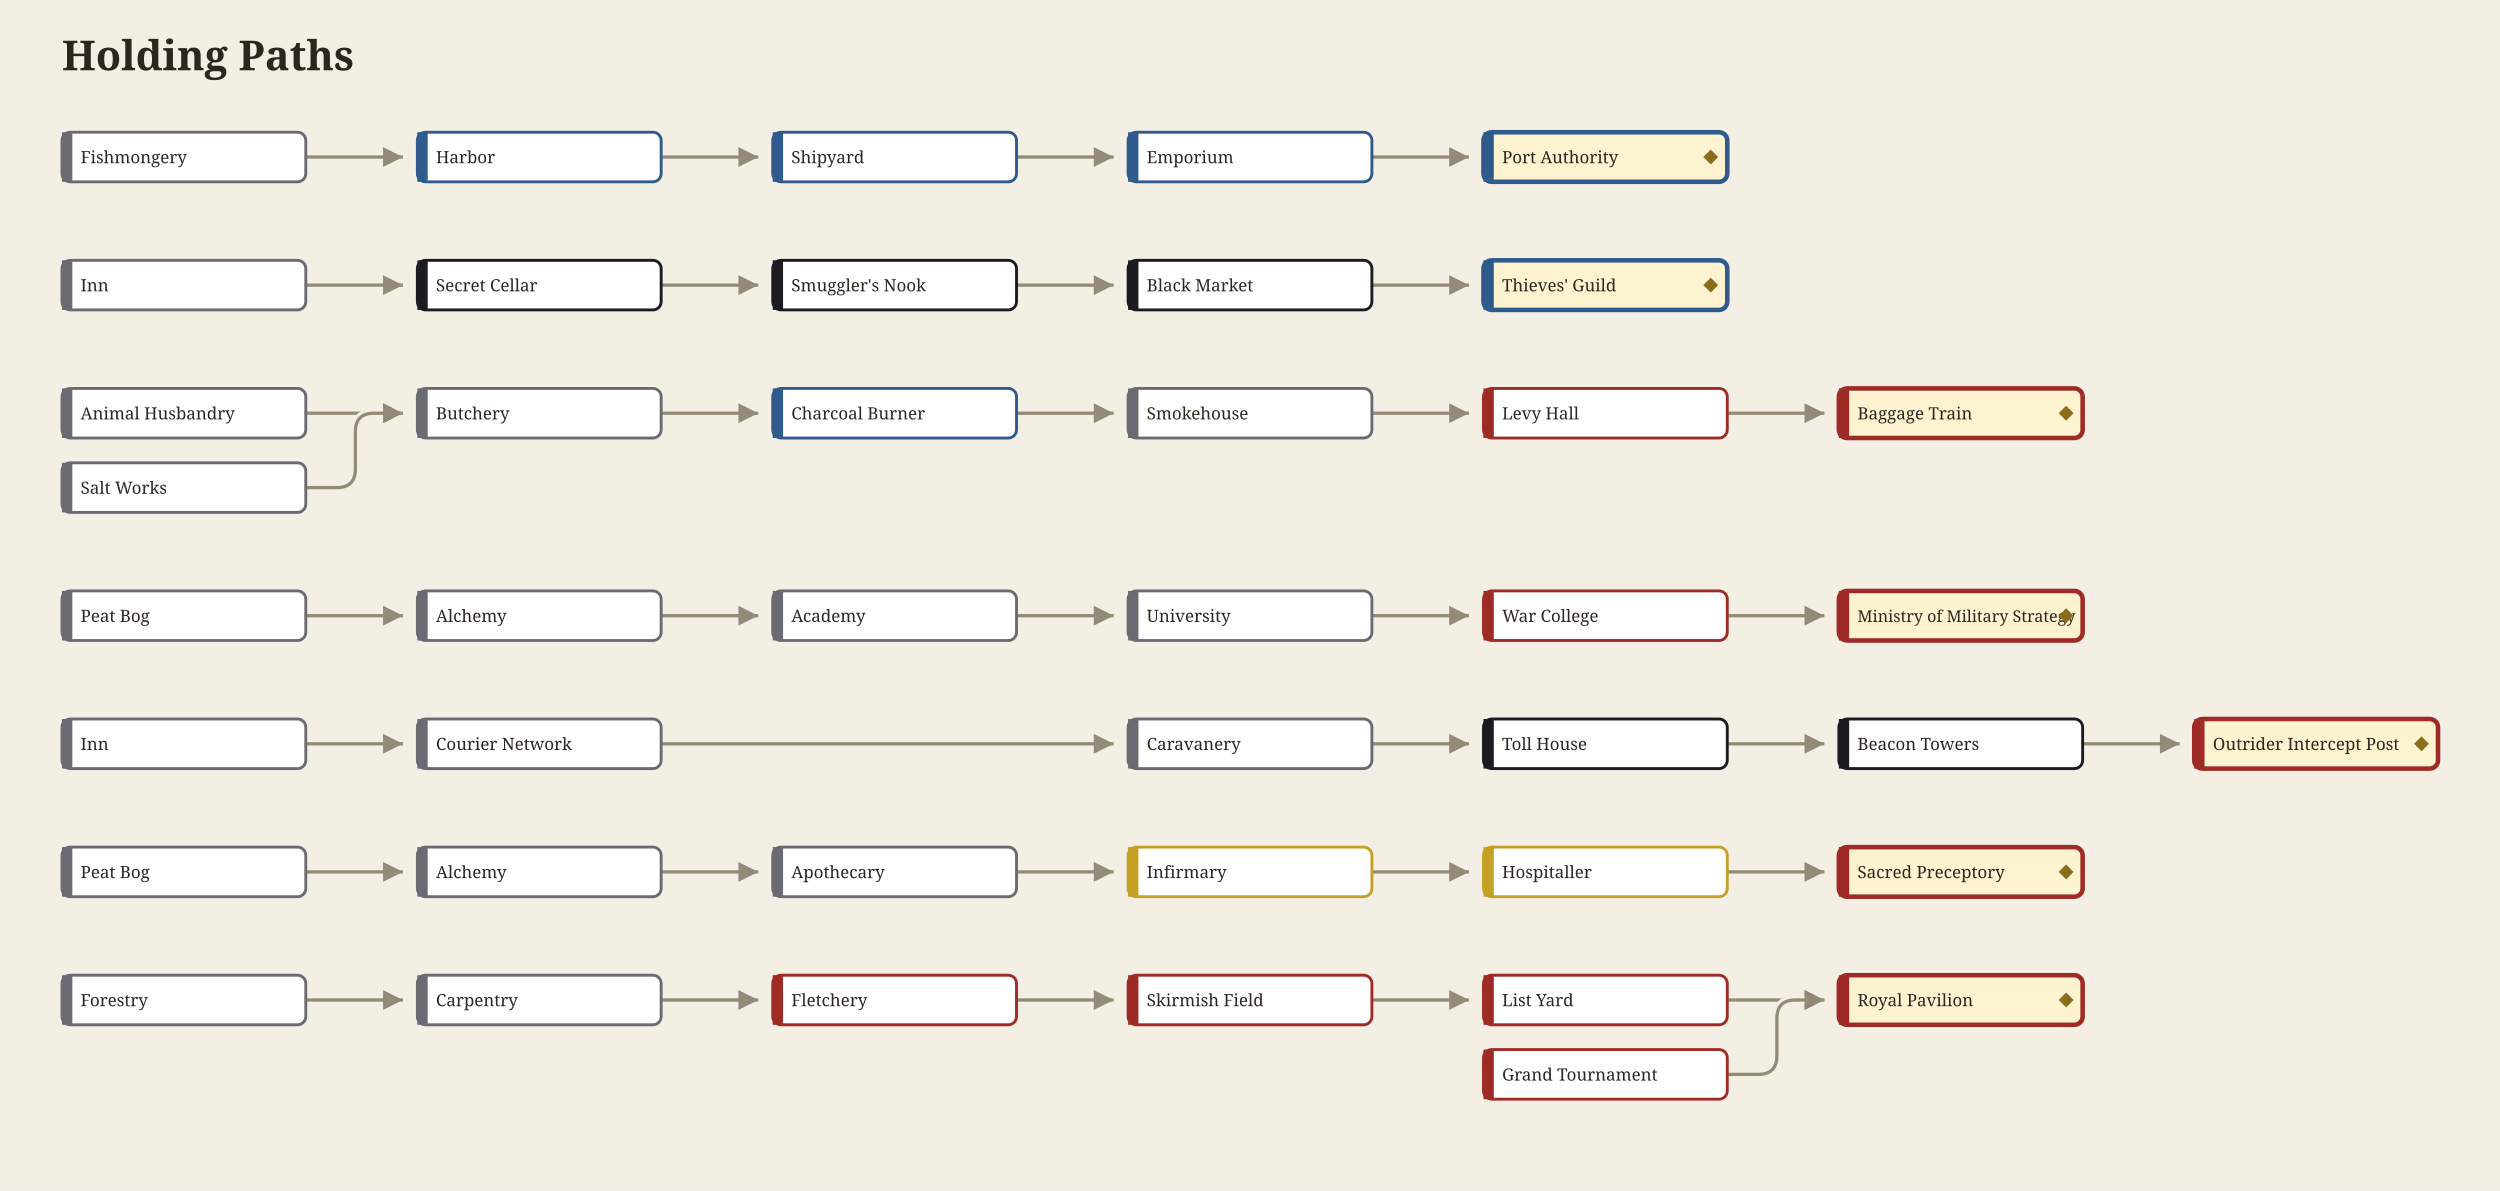
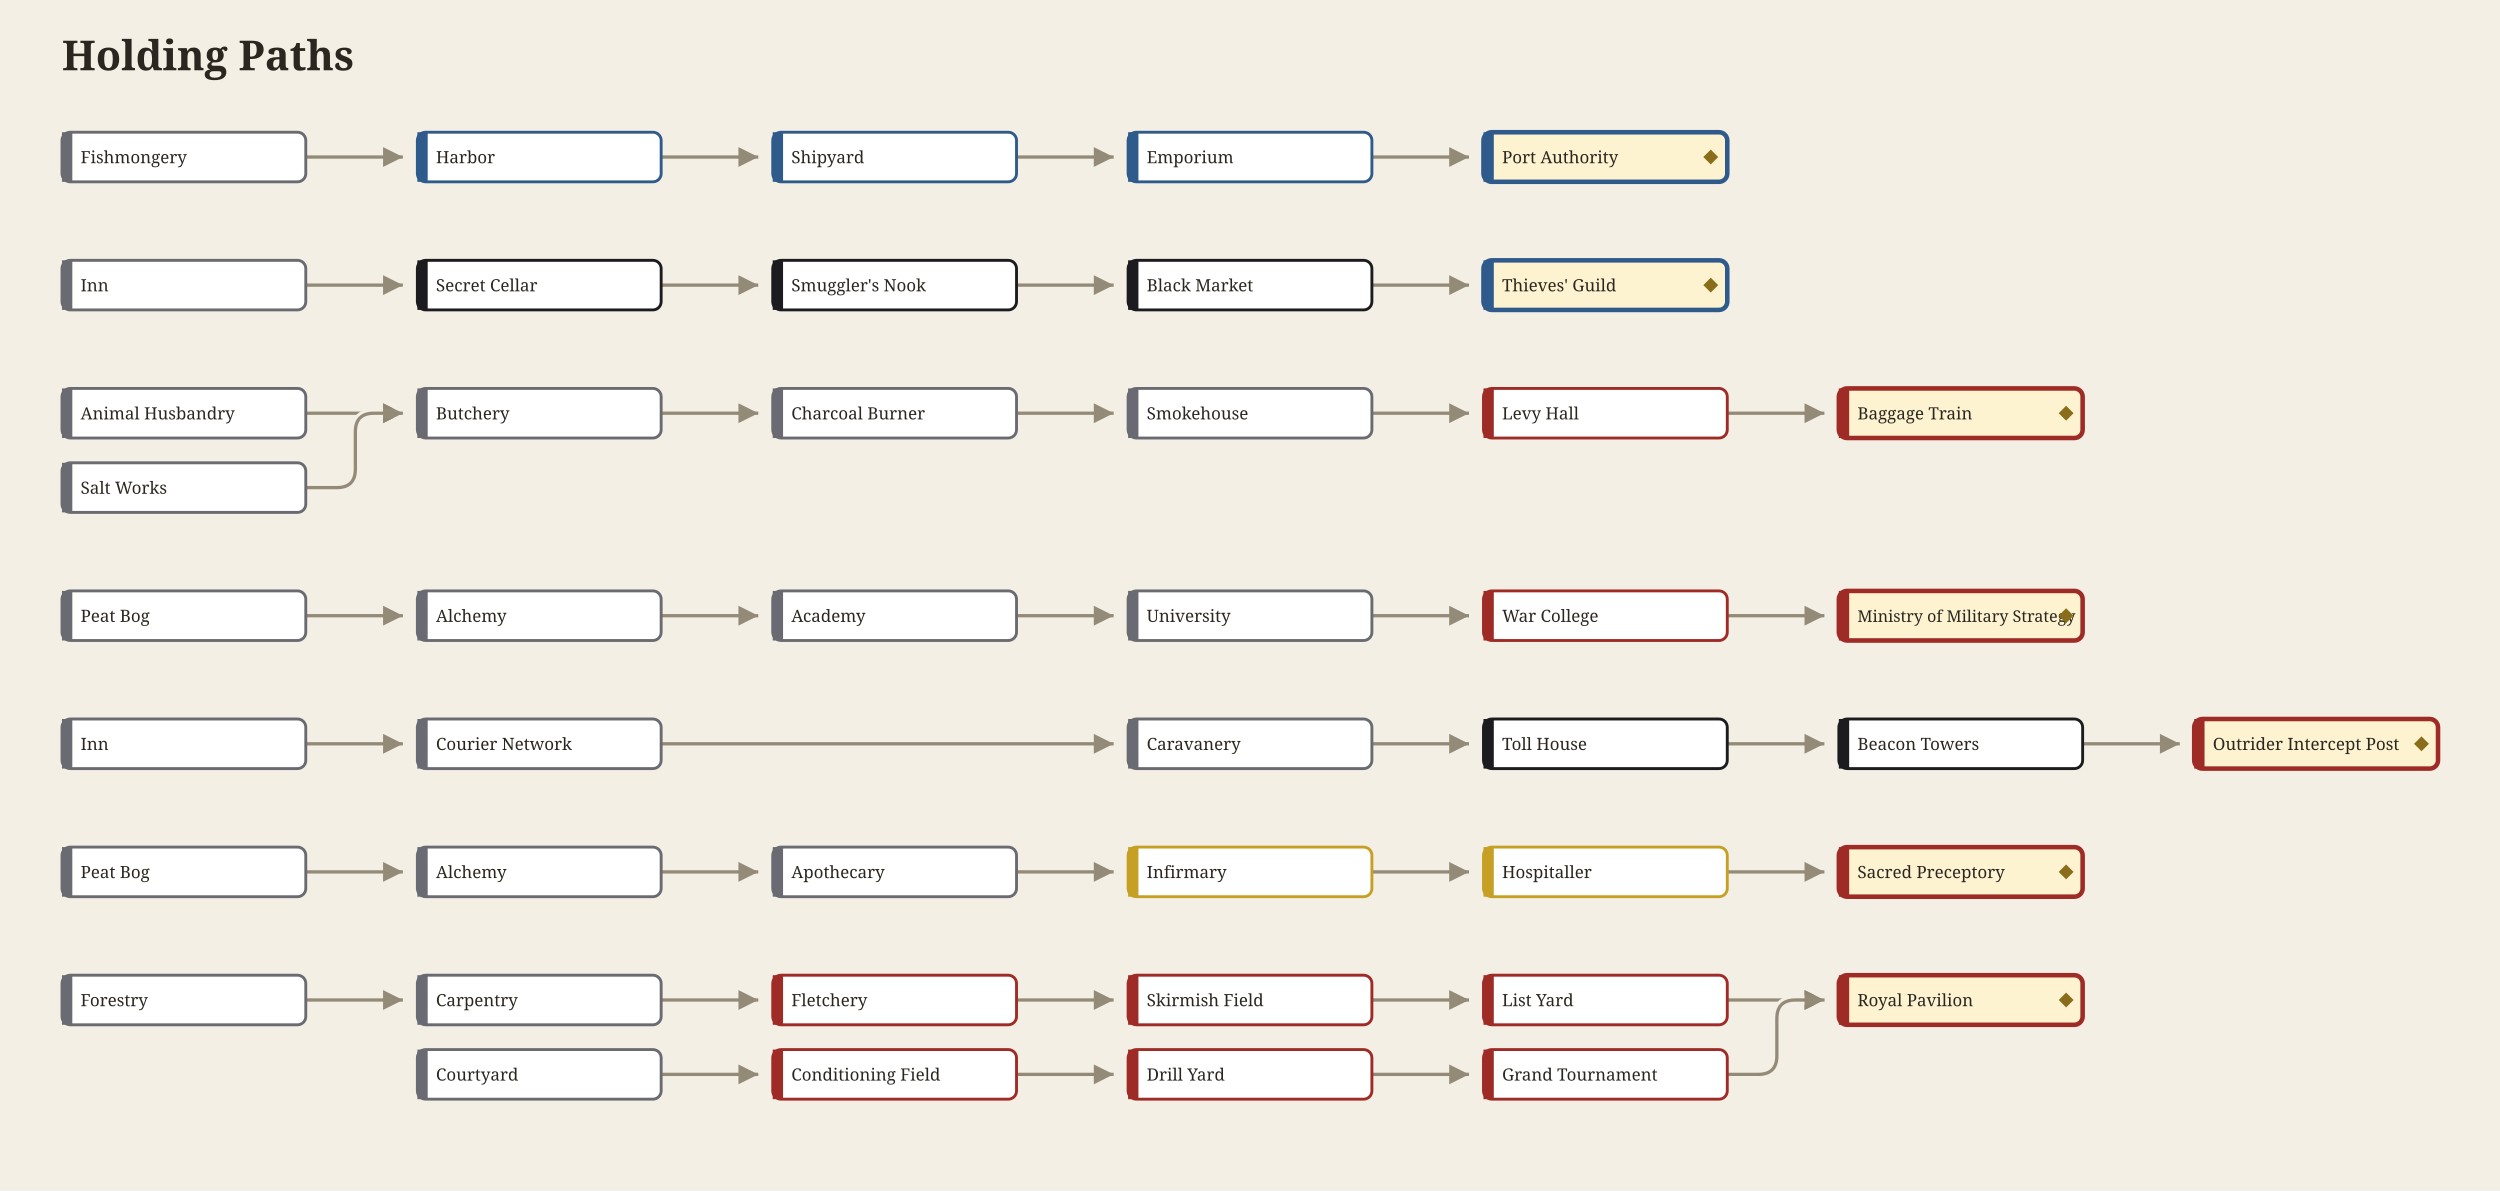
<svg xmlns="http://www.w3.org/2000/svg" width="1210" height="576" viewBox="0 0 1210 576" font-family="Georgia, serif">
  <rect width="1210" height="576" fill="#f4efe4" />
  <defs>
    <marker id="arw-2E5A8C" markerWidth="7" markerHeight="7" refX="6" refY="3" orient="auto">
      <path d="M0,0 L6,3 L0,6 Z" fill="#2E5A8C" />
    </marker>
    <marker id="arw-9E2B25" markerWidth="7" markerHeight="7" refX="6" refY="3" orient="auto">
      <path d="M0,0 L6,3 L0,6 Z" fill="#9E2B25" />
    </marker>
    <marker id="arw-1c9c8c" markerWidth="7" markerHeight="7" refX="6" refY="3" orient="auto">
      <path d="M0,0 L6,3 L0,6 Z" fill="#1c9c8c" />
    </marker>
    <marker id="arw-C6A024" markerWidth="7" markerHeight="7" refX="6" refY="3" orient="auto">
      <path d="M0,0 L6,3 L0,6 Z" fill="#C6A024" />
    </marker>
    <marker id="arw-6A3D8F" markerWidth="7" markerHeight="7" refX="6" refY="3" orient="auto">
      <path d="M0,0 L6,3 L0,6 Z" fill="#6A3D8F" />
    </marker>
    <marker id="arw-CC6A1A" markerWidth="7" markerHeight="7" refX="6" refY="3" orient="auto">
      <path d="M0,0 L6,3 L0,6 Z" fill="#CC6A1A" />
    </marker>
    <marker id="arw-3a7d3a" markerWidth="7" markerHeight="7" refX="6" refY="3" orient="auto">
      <path d="M0,0 L6,3 L0,6 Z" fill="#3a7d3a" />
    </marker>
    <marker id="arw-b5347a" markerWidth="7" markerHeight="7" refX="6" refY="3" orient="auto">
      <path d="M0,0 L6,3 L0,6 Z" fill="#b5347a" />
    </marker>
    <marker id="arw-2b6f9e" markerWidth="7" markerHeight="7" refX="6" refY="3" orient="auto">
      <path d="M0,0 L6,3 L0,6 Z" fill="#2b6f9e" />
    </marker>
    <marker id="arw-8a6d1a" markerWidth="7" markerHeight="7" refX="6" refY="3" orient="auto">
      <path d="M0,0 L6,3 L0,6 Z" fill="#8a6d1a" />
    </marker>
    <marker id="arw-5f5647" markerWidth="7" markerHeight="7" refX="6" refY="3" orient="auto">
      <path d="M0,0 L6,3 L0,6 Z" fill="#5f5647" />
    </marker>
    <marker id="arw-7a2ea0" markerWidth="7" markerHeight="7" refX="6" refY="3" orient="auto">
      <path d="M0,0 L6,3 L0,6 Z" fill="#7a2ea0" />
    </marker>
    <marker id="arw-0f8a7e" markerWidth="7" markerHeight="7" refX="6" refY="3" orient="auto">
      <path d="M0,0 L6,3 L0,6 Z" fill="#0f8a7e" />
    </marker>
    <marker id="arw-a83232" markerWidth="7" markerHeight="7" refX="6" refY="3" orient="auto">
      <path d="M0,0 L6,3 L0,6 Z" fill="#a83232" />
    </marker>
    <marker id="arw-8f8672" markerWidth="7" markerHeight="7" refX="6" refY="3" orient="auto">
      <path d="M0,0 L6,3 L0,6 Z" fill="#8f8672" />
    </marker>
  </defs>
  <text x="30" y="34" font-size="20" font-weight="bold" fill="#2b2620">Holding Paths</text>
  <path d="M148,76 L195,76" fill="none" stroke="#f4efe4" stroke-width="4.6" opacity="1" />
  <path d="M148,76 L195,76" fill="none" stroke="#8f8672" stroke-width="1.6" opacity="0.95" marker-end="url(#arw-8f8672)" />
  <path d="M320,76 L367,76" fill="none" stroke="#f4efe4" stroke-width="4.6" opacity="1" />
  <path d="M320,76 L367,76" fill="none" stroke="#8f8672" stroke-width="1.6" opacity="0.95" marker-end="url(#arw-8f8672)" />
  <path d="M492,76 L539,76" fill="none" stroke="#f4efe4" stroke-width="4.6" opacity="1" />
  <path d="M492,76 L539,76" fill="none" stroke="#8f8672" stroke-width="1.6" opacity="0.95" marker-end="url(#arw-8f8672)" />
  <path d="M664,76 L711,76" fill="none" stroke="#f4efe4" stroke-width="4.6" opacity="1" />
  <path d="M664,76 L711,76" fill="none" stroke="#8f8672" stroke-width="1.6" opacity="0.95" marker-end="url(#arw-8f8672)" />
  <rect x="30" y="64" width="118" height="24" rx="4" fill="#ffffff" stroke="#6a6a72" stroke-width="1.4" />
  <rect x="30" y="64" width="5" height="24" fill="#6a6a72" />
  <text x="39" y="79" font-size="8.2" fill="#2b2620">Fishmongery</text>
  <rect x="202" y="64" width="118" height="24" rx="4" fill="#ffffff" stroke="#2E5A8C" stroke-width="1.4" />
  <rect x="202" y="64" width="5" height="24" fill="#2E5A8C" />
  <text x="211" y="79" font-size="8.2" fill="#2b2620">Harbor</text>
  <rect x="374" y="64" width="118" height="24" rx="4" fill="#ffffff" stroke="#2E5A8C" stroke-width="1.4" />
  <rect x="374" y="64" width="5" height="24" fill="#2E5A8C" />
  <text x="383" y="79" font-size="8.2" fill="#2b2620">Shipyard</text>
  <rect x="546" y="64" width="118" height="24" rx="4" fill="#ffffff" stroke="#2E5A8C" stroke-width="1.4" />
  <rect x="546" y="64" width="5" height="24" fill="#2E5A8C" />
  <text x="555" y="79" font-size="8.2" fill="#2b2620">Emporium</text>
  <rect x="718" y="64" width="118" height="24" rx="4" fill="#fdf3d0" stroke="#2E5A8C" stroke-width="2.2" />
  <rect x="718" y="64" width="5" height="24" fill="#2E5A8C" />
  <text x="727" y="79" font-size="8.2" fill="#2b2620">Port Authority</text>
  <polygon points="828.0,72.4 831.6,76.0 828.0,79.6 824.4,76.0" fill="#8a6d1a" />
  <path d="M148,138 L195,138" fill="none" stroke="#f4efe4" stroke-width="4.6" opacity="1" />
  <path d="M148,138 L195,138" fill="none" stroke="#8f8672" stroke-width="1.6" opacity="0.95" marker-end="url(#arw-8f8672)" />
  <path d="M320,138 L367,138" fill="none" stroke="#f4efe4" stroke-width="4.6" opacity="1" />
  <path d="M320,138 L367,138" fill="none" stroke="#8f8672" stroke-width="1.6" opacity="0.95" marker-end="url(#arw-8f8672)" />
  <path d="M492,138 L539,138" fill="none" stroke="#f4efe4" stroke-width="4.6" opacity="1" />
  <path d="M492,138 L539,138" fill="none" stroke="#8f8672" stroke-width="1.6" opacity="0.95" marker-end="url(#arw-8f8672)" />
  <path d="M664,138 L711,138" fill="none" stroke="#f4efe4" stroke-width="4.6" opacity="1" />
  <path d="M664,138 L711,138" fill="none" stroke="#8f8672" stroke-width="1.6" opacity="0.95" marker-end="url(#arw-8f8672)" />
  <rect x="30" y="126" width="118" height="24" rx="4" fill="#ffffff" stroke="#6a6a72" stroke-width="1.4" />
  <rect x="30" y="126" width="5" height="24" fill="#6a6a72" />
  <text x="39" y="141" font-size="8.2" fill="#2b2620">Inn</text>
  <rect x="202" y="126" width="118" height="24" rx="4" fill="#ffffff" stroke="#1c1c20" stroke-width="1.4" />
  <rect x="202" y="126" width="5" height="24" fill="#1c1c20" />
  <text x="211" y="141" font-size="8.2" fill="#2b2620">Secret Cellar</text>
  <rect x="374" y="126" width="118" height="24" rx="4" fill="#ffffff" stroke="#1c1c20" stroke-width="1.4" />
  <rect x="374" y="126" width="5" height="24" fill="#1c1c20" />
  <text x="383" y="141" font-size="8.2" fill="#2b2620">Smuggler's Nook</text>
  <rect x="546" y="126" width="118" height="24" rx="4" fill="#ffffff" stroke="#1c1c20" stroke-width="1.4" />
  <rect x="546" y="126" width="5" height="24" fill="#1c1c20" />
  <text x="555" y="141" font-size="8.2" fill="#2b2620">Black Market</text>
  <rect x="718" y="126" width="118" height="24" rx="4" fill="#fdf3d0" stroke="#2E5A8C" stroke-width="2.2" />
  <rect x="718" y="126" width="5" height="24" fill="#2E5A8C" />
  <text x="727" y="141" font-size="8.2" fill="#2b2620">Thieves' Guild</text>
  <polygon points="828.0,134.4 831.6,138.0 828.0,141.6 824.4,138.0" fill="#8a6d1a" />
  <path d="M148,200 L195,200" fill="none" stroke="#f4efe4" stroke-width="4.6" opacity="1" />
  <path d="M148,200 L195,200" fill="none" stroke="#8f8672" stroke-width="1.6" opacity="0.95" marker-end="url(#arw-8f8672)" />
  <path d="M148,236 L163,236 Q172,236 172,227 L172,209 Q172,200 181,200 L195,200" fill="none" stroke="#f4efe4" stroke-width="4.6" opacity="1" />
  <path d="M148,236 L163,236 Q172,236 172,227 L172,209 Q172,200 181,200 L195,200" fill="none" stroke="#8f8672" stroke-width="1.6" opacity="0.95" marker-end="url(#arw-8f8672)" />
  <path d="M320,200 L367,200" fill="none" stroke="#f4efe4" stroke-width="4.6" opacity="1" />
  <path d="M320,200 L367,200" fill="none" stroke="#8f8672" stroke-width="1.6" opacity="0.95" marker-end="url(#arw-8f8672)" />
  <path d="M492,200 L539,200" fill="none" stroke="#f4efe4" stroke-width="4.6" opacity="1" />
  <path d="M492,200 L539,200" fill="none" stroke="#8f8672" stroke-width="1.6" opacity="0.95" marker-end="url(#arw-8f8672)" />
  <path d="M664,200 L711,200" fill="none" stroke="#f4efe4" stroke-width="4.6" opacity="1" />
  <path d="M664,200 L711,200" fill="none" stroke="#8f8672" stroke-width="1.6" opacity="0.95" marker-end="url(#arw-8f8672)" />
  <path d="M836,200 L883,200" fill="none" stroke="#f4efe4" stroke-width="4.6" opacity="1" />
  <path d="M836,200 L883,200" fill="none" stroke="#8f8672" stroke-width="1.6" opacity="0.95" marker-end="url(#arw-8f8672)" />
  <rect x="30" y="188" width="118" height="24" rx="4" fill="#ffffff" stroke="#6a6a72" stroke-width="1.4" />
  <rect x="30" y="188" width="5" height="24" fill="#6a6a72" />
  <text x="39" y="203" font-size="8.2" fill="#2b2620">Animal Husbandry</text>
  <rect x="30" y="224" width="118" height="24" rx="4" fill="#ffffff" stroke="#6a6a72" stroke-width="1.4" />
  <rect x="30" y="224" width="5" height="24" fill="#6a6a72" />
  <text x="39" y="239" font-size="8.2" fill="#2b2620">Salt Works</text>
  <rect x="202" y="188" width="118" height="24" rx="4" fill="#ffffff" stroke="#6a6a72" stroke-width="1.4" />
  <rect x="202" y="188" width="5" height="24" fill="#6a6a72" />
  <text x="211" y="203" font-size="8.2" fill="#2b2620">Butchery</text>
-   <rect x="374" y="188" width="118" height="24" rx="4" fill="#ffffff" stroke="#2E5A8C" stroke-width="1.4" />
-   <rect x="374" y="188" width="5" height="24" fill="#2E5A8C" />
+   <rect x="374" y="188" width="118" height="24" rx="4" fill="#ffffff" stroke="#6a6a72" stroke-width="1.4" />
+   <rect x="374" y="188" width="5" height="24" fill="#6a6a72" />
  <text x="383" y="203" font-size="8.2" fill="#2b2620">Charcoal Burner</text>
  <rect x="546" y="188" width="118" height="24" rx="4" fill="#ffffff" stroke="#6a6a72" stroke-width="1.4" />
  <rect x="546" y="188" width="5" height="24" fill="#6a6a72" />
  <text x="555" y="203" font-size="8.2" fill="#2b2620">Smokehouse</text>
  <rect x="718" y="188" width="118" height="24" rx="4" fill="#ffffff" stroke="#9E2B25" stroke-width="1.4" />
  <rect x="718" y="188" width="5" height="24" fill="#9E2B25" />
  <text x="727" y="203" font-size="8.2" fill="#2b2620">Levy Hall</text>
  <rect x="890" y="188" width="118" height="24" rx="4" fill="#fdf3d0" stroke="#9E2B25" stroke-width="2.2" />
  <rect x="890" y="188" width="5" height="24" fill="#9E2B25" />
  <text x="899" y="203" font-size="8.2" fill="#2b2620">Baggage Train</text>
  <polygon points="1000.0,196.4 1003.6,200.0 1000.0,203.6 996.4,200.0" fill="#8a6d1a" />
  <path d="M148,298 L195,298" fill="none" stroke="#f4efe4" stroke-width="4.6" opacity="1" />
  <path d="M148,298 L195,298" fill="none" stroke="#8f8672" stroke-width="1.6" opacity="0.95" marker-end="url(#arw-8f8672)" />
  <path d="M320,298 L367,298" fill="none" stroke="#f4efe4" stroke-width="4.6" opacity="1" />
  <path d="M320,298 L367,298" fill="none" stroke="#8f8672" stroke-width="1.6" opacity="0.95" marker-end="url(#arw-8f8672)" />
  <path d="M492,298 L539,298" fill="none" stroke="#f4efe4" stroke-width="4.6" opacity="1" />
  <path d="M492,298 L539,298" fill="none" stroke="#8f8672" stroke-width="1.6" opacity="0.95" marker-end="url(#arw-8f8672)" />
  <path d="M664,298 L711,298" fill="none" stroke="#f4efe4" stroke-width="4.6" opacity="1" />
  <path d="M664,298 L711,298" fill="none" stroke="#8f8672" stroke-width="1.6" opacity="0.95" marker-end="url(#arw-8f8672)" />
  <path d="M836,298 L883,298" fill="none" stroke="#f4efe4" stroke-width="4.6" opacity="1" />
  <path d="M836,298 L883,298" fill="none" stroke="#8f8672" stroke-width="1.6" opacity="0.95" marker-end="url(#arw-8f8672)" />
  <rect x="30" y="286" width="118" height="24" rx="4" fill="#ffffff" stroke="#6a6a72" stroke-width="1.4" />
  <rect x="30" y="286" width="5" height="24" fill="#6a6a72" />
  <text x="39" y="301" font-size="8.2" fill="#2b2620">Peat Bog</text>
  <rect x="202" y="286" width="118" height="24" rx="4" fill="#ffffff" stroke="#6a6a72" stroke-width="1.4" />
  <rect x="202" y="286" width="5" height="24" fill="#6a6a72" />
  <text x="211" y="301" font-size="8.2" fill="#2b2620">Alchemy</text>
  <rect x="374" y="286" width="118" height="24" rx="4" fill="#ffffff" stroke="#6a6a72" stroke-width="1.4" />
  <rect x="374" y="286" width="5" height="24" fill="#6a6a72" />
  <text x="383" y="301" font-size="8.2" fill="#2b2620">Academy</text>
  <rect x="546" y="286" width="118" height="24" rx="4" fill="#ffffff" stroke="#6a6a72" stroke-width="1.4" />
  <rect x="546" y="286" width="5" height="24" fill="#6a6a72" />
  <text x="555" y="301" font-size="8.2" fill="#2b2620">University</text>
  <rect x="718" y="286" width="118" height="24" rx="4" fill="#ffffff" stroke="#9E2B25" stroke-width="1.4" />
  <rect x="718" y="286" width="5" height="24" fill="#9E2B25" />
  <text x="727" y="301" font-size="8.2" fill="#2b2620">War College</text>
  <rect x="890" y="286" width="118" height="24" rx="4" fill="#fdf3d0" stroke="#9E2B25" stroke-width="2.2" />
  <rect x="890" y="286" width="5" height="24" fill="#9E2B25" />
  <text x="899" y="301" font-size="7.8" fill="#2b2620">Ministry of Military Strategy</text>
  <polygon points="1000.0,294.4 1003.6,298.0 1000.0,301.6 996.4,298.0" fill="#8a6d1a" />
  <path d="M148,360 L195,360" fill="none" stroke="#f4efe4" stroke-width="4.6" opacity="1" />
  <path d="M148,360 L195,360" fill="none" stroke="#8f8672" stroke-width="1.6" opacity="0.95" marker-end="url(#arw-8f8672)" />
  <path d="M320,360 L539,360" fill="none" stroke="#f4efe4" stroke-width="4.6" opacity="1" />
  <path d="M320,360 L539,360" fill="none" stroke="#8f8672" stroke-width="1.6" opacity="0.95" marker-end="url(#arw-8f8672)" />
  <path d="M664,360 L711,360" fill="none" stroke="#f4efe4" stroke-width="4.6" opacity="1" />
  <path d="M664,360 L711,360" fill="none" stroke="#8f8672" stroke-width="1.6" opacity="0.95" marker-end="url(#arw-8f8672)" />
  <path d="M836,360 L883,360" fill="none" stroke="#f4efe4" stroke-width="4.6" opacity="1" />
  <path d="M836,360 L883,360" fill="none" stroke="#8f8672" stroke-width="1.6" opacity="0.95" marker-end="url(#arw-8f8672)" />
  <path d="M1008,360 L1055,360" fill="none" stroke="#f4efe4" stroke-width="4.6" opacity="1" />
  <path d="M1008,360 L1055,360" fill="none" stroke="#8f8672" stroke-width="1.6" opacity="0.95" marker-end="url(#arw-8f8672)" />
  <rect x="30" y="348" width="118" height="24" rx="4" fill="#ffffff" stroke="#6a6a72" stroke-width="1.4" />
  <rect x="30" y="348" width="5" height="24" fill="#6a6a72" />
  <text x="39" y="363" font-size="8.2" fill="#2b2620">Inn</text>
  <rect x="202" y="348" width="118" height="24" rx="4" fill="#ffffff" stroke="#6a6a72" stroke-width="1.4" />
  <rect x="202" y="348" width="5" height="24" fill="#6a6a72" />
  <text x="211" y="363" font-size="8.2" fill="#2b2620">Courier Network</text>
  <rect x="546" y="348" width="118" height="24" rx="4" fill="#ffffff" stroke="#6a6a72" stroke-width="1.4" />
  <rect x="546" y="348" width="5" height="24" fill="#6a6a72" />
  <text x="555" y="363" font-size="8.2" fill="#2b2620">Caravanery</text>
  <rect x="718" y="348" width="118" height="24" rx="4" fill="#ffffff" stroke="#1c1c20" stroke-width="1.4" />
  <rect x="718" y="348" width="5" height="24" fill="#1c1c20" />
  <text x="727" y="363" font-size="8.2" fill="#2b2620">Toll House</text>
  <rect x="890" y="348" width="118" height="24" rx="4" fill="#ffffff" stroke="#1c1c20" stroke-width="1.4" />
  <rect x="890" y="348" width="5" height="24" fill="#1c1c20" />
  <text x="899" y="363" font-size="8.2" fill="#2b2620">Beacon Towers</text>
  <rect x="1062" y="348" width="118" height="24" rx="4" fill="#fdf3d0" stroke="#9E2B25" stroke-width="2.2" />
  <rect x="1062" y="348" width="5" height="24" fill="#9E2B25" />
  <text x="1071" y="363" font-size="8.2" fill="#2b2620">Outrider Intercept Post</text>
  <polygon points="1172.0,356.4 1175.6,360.0 1172.0,363.6 1168.4,360.0" fill="#8a6d1a" />
  <path d="M148,422 L195,422" fill="none" stroke="#f4efe4" stroke-width="4.6" opacity="1" />
  <path d="M148,422 L195,422" fill="none" stroke="#8f8672" stroke-width="1.6" opacity="0.95" marker-end="url(#arw-8f8672)" />
  <path d="M320,422 L367,422" fill="none" stroke="#f4efe4" stroke-width="4.6" opacity="1" />
  <path d="M320,422 L367,422" fill="none" stroke="#8f8672" stroke-width="1.6" opacity="0.95" marker-end="url(#arw-8f8672)" />
  <path d="M492,422 L539,422" fill="none" stroke="#f4efe4" stroke-width="4.6" opacity="1" />
  <path d="M492,422 L539,422" fill="none" stroke="#8f8672" stroke-width="1.6" opacity="0.95" marker-end="url(#arw-8f8672)" />
  <path d="M664,422 L711,422" fill="none" stroke="#f4efe4" stroke-width="4.6" opacity="1" />
  <path d="M664,422 L711,422" fill="none" stroke="#8f8672" stroke-width="1.6" opacity="0.95" marker-end="url(#arw-8f8672)" />
  <path d="M836,422 L883,422" fill="none" stroke="#f4efe4" stroke-width="4.6" opacity="1" />
  <path d="M836,422 L883,422" fill="none" stroke="#8f8672" stroke-width="1.6" opacity="0.95" marker-end="url(#arw-8f8672)" />
  <rect x="30" y="410" width="118" height="24" rx="4" fill="#ffffff" stroke="#6a6a72" stroke-width="1.4" />
  <rect x="30" y="410" width="5" height="24" fill="#6a6a72" />
  <text x="39" y="425" font-size="8.2" fill="#2b2620">Peat Bog</text>
  <rect x="202" y="410" width="118" height="24" rx="4" fill="#ffffff" stroke="#6a6a72" stroke-width="1.4" />
  <rect x="202" y="410" width="5" height="24" fill="#6a6a72" />
  <text x="211" y="425" font-size="8.2" fill="#2b2620">Alchemy</text>
  <rect x="374" y="410" width="118" height="24" rx="4" fill="#ffffff" stroke="#6a6a72" stroke-width="1.4" />
  <rect x="374" y="410" width="5" height="24" fill="#6a6a72" />
  <text x="383" y="425" font-size="8.2" fill="#2b2620">Apothecary</text>
  <rect x="546" y="410" width="118" height="24" rx="4" fill="#ffffff" stroke="#C6A024" stroke-width="1.4" />
  <rect x="546" y="410" width="5" height="24" fill="#C6A024" />
  <text x="555" y="425" font-size="8.2" fill="#2b2620">Infirmary</text>
  <rect x="718" y="410" width="118" height="24" rx="4" fill="#ffffff" stroke="#C6A024" stroke-width="1.4" />
  <rect x="718" y="410" width="5" height="24" fill="#C6A024" />
  <text x="727" y="425" font-size="8.2" fill="#2b2620">Hospitaller</text>
  <rect x="890" y="410" width="118" height="24" rx="4" fill="#fdf3d0" stroke="#9E2B25" stroke-width="2.2" />
  <rect x="890" y="410" width="5" height="24" fill="#9E2B25" />
  <text x="899" y="425" font-size="8.2" fill="#2b2620">Sacred Preceptory</text>
  <polygon points="1000.0,418.4 1003.6,422.0 1000.0,425.6 996.4,422.0" fill="#8a6d1a" />
  <path d="M148,484 L195,484" fill="none" stroke="#f4efe4" stroke-width="4.6" opacity="1" />
  <path d="M148,484 L195,484" fill="none" stroke="#8f8672" stroke-width="1.6" opacity="0.95" marker-end="url(#arw-8f8672)" />
  <path d="M320,484 L367,484" fill="none" stroke="#f4efe4" stroke-width="4.6" opacity="1" />
  <path d="M320,484 L367,484" fill="none" stroke="#8f8672" stroke-width="1.6" opacity="0.95" marker-end="url(#arw-8f8672)" />
+   <path d="M320,520 L367,520" fill="none" stroke="#f4efe4" stroke-width="4.6" opacity="1" />
+   <path d="M320,520 L367,520" fill="none" stroke="#8f8672" stroke-width="1.6" opacity="0.95" marker-end="url(#arw-8f8672)" />
  <path d="M492,484 L539,484" fill="none" stroke="#f4efe4" stroke-width="4.6" opacity="1" />
  <path d="M492,484 L539,484" fill="none" stroke="#8f8672" stroke-width="1.6" opacity="0.95" marker-end="url(#arw-8f8672)" />
+   <path d="M492,520 L539,520" fill="none" stroke="#f4efe4" stroke-width="4.6" opacity="1" />
+   <path d="M492,520 L539,520" fill="none" stroke="#8f8672" stroke-width="1.6" opacity="0.95" marker-end="url(#arw-8f8672)" />
  <path d="M664,484 L711,484" fill="none" stroke="#f4efe4" stroke-width="4.6" opacity="1" />
  <path d="M664,484 L711,484" fill="none" stroke="#8f8672" stroke-width="1.6" opacity="0.95" marker-end="url(#arw-8f8672)" />
+   <path d="M664,520 L711,520" fill="none" stroke="#f4efe4" stroke-width="4.6" opacity="1" />
+   <path d="M664,520 L711,520" fill="none" stroke="#8f8672" stroke-width="1.6" opacity="0.95" marker-end="url(#arw-8f8672)" />
  <path d="M836,484 L883,484" fill="none" stroke="#f4efe4" stroke-width="4.6" opacity="1" />
  <path d="M836,484 L883,484" fill="none" stroke="#8f8672" stroke-width="1.6" opacity="0.95" marker-end="url(#arw-8f8672)" />
  <path d="M836,520 L851,520 Q860,520 860,511 L860,493 Q860,484 869,484 L883,484" fill="none" stroke="#f4efe4" stroke-width="4.6" opacity="1" />
  <path d="M836,520 L851,520 Q860,520 860,511 L860,493 Q860,484 869,484 L883,484" fill="none" stroke="#8f8672" stroke-width="1.6" opacity="0.95" marker-end="url(#arw-8f8672)" />
  <rect x="30" y="472" width="118" height="24" rx="4" fill="#ffffff" stroke="#6a6a72" stroke-width="1.4" />
  <rect x="30" y="472" width="5" height="24" fill="#6a6a72" />
  <text x="39" y="487" font-size="8.2" fill="#2b2620">Forestry</text>
  <rect x="202" y="472" width="118" height="24" rx="4" fill="#ffffff" stroke="#6a6a72" stroke-width="1.4" />
  <rect x="202" y="472" width="5" height="24" fill="#6a6a72" />
  <text x="211" y="487" font-size="8.2" fill="#2b2620">Carpentry</text>
+   <rect x="202" y="508" width="118" height="24" rx="4" fill="#ffffff" stroke="#6a6a72" stroke-width="1.4" />
+   <rect x="202" y="508" width="5" height="24" fill="#6a6a72" />
+   <text x="211" y="523" font-size="8.2" fill="#2b2620">Courtyard</text>
  <rect x="374" y="472" width="118" height="24" rx="4" fill="#ffffff" stroke="#9E2B25" stroke-width="1.4" />
  <rect x="374" y="472" width="5" height="24" fill="#9E2B25" />
  <text x="383" y="487" font-size="8.2" fill="#2b2620">Fletchery</text>
+   <rect x="374" y="508" width="118" height="24" rx="4" fill="#ffffff" stroke="#9E2B25" stroke-width="1.4" />
+   <rect x="374" y="508" width="5" height="24" fill="#9E2B25" />
+   <text x="383" y="523" font-size="8.2" fill="#2b2620">Conditioning Field</text>
  <rect x="546" y="472" width="118" height="24" rx="4" fill="#ffffff" stroke="#9E2B25" stroke-width="1.4" />
  <rect x="546" y="472" width="5" height="24" fill="#9E2B25" />
  <text x="555" y="487" font-size="8.2" fill="#2b2620">Skirmish Field</text>
+   <rect x="546" y="508" width="118" height="24" rx="4" fill="#ffffff" stroke="#9E2B25" stroke-width="1.4" />
+   <rect x="546" y="508" width="5" height="24" fill="#9E2B25" />
+   <text x="555" y="523" font-size="8.2" fill="#2b2620">Drill Yard</text>
  <rect x="718" y="472" width="118" height="24" rx="4" fill="#ffffff" stroke="#9E2B25" stroke-width="1.4" />
  <rect x="718" y="472" width="5" height="24" fill="#9E2B25" />
  <text x="727" y="487" font-size="8.2" fill="#2b2620">List Yard</text>
  <rect x="718" y="508" width="118" height="24" rx="4" fill="#ffffff" stroke="#9E2B25" stroke-width="1.4" />
  <rect x="718" y="508" width="5" height="24" fill="#9E2B25" />
  <text x="727" y="523" font-size="8.2" fill="#2b2620">Grand Tournament</text>
  <rect x="890" y="472" width="118" height="24" rx="4" fill="#fdf3d0" stroke="#9E2B25" stroke-width="2.2" />
  <rect x="890" y="472" width="5" height="24" fill="#9E2B25" />
  <text x="899" y="487" font-size="8.2" fill="#2b2620">Royal Pavilion</text>
  <polygon points="1000.0,480.4 1003.6,484.0 1000.0,487.6 996.4,484.0" fill="#8a6d1a" />
</svg>
